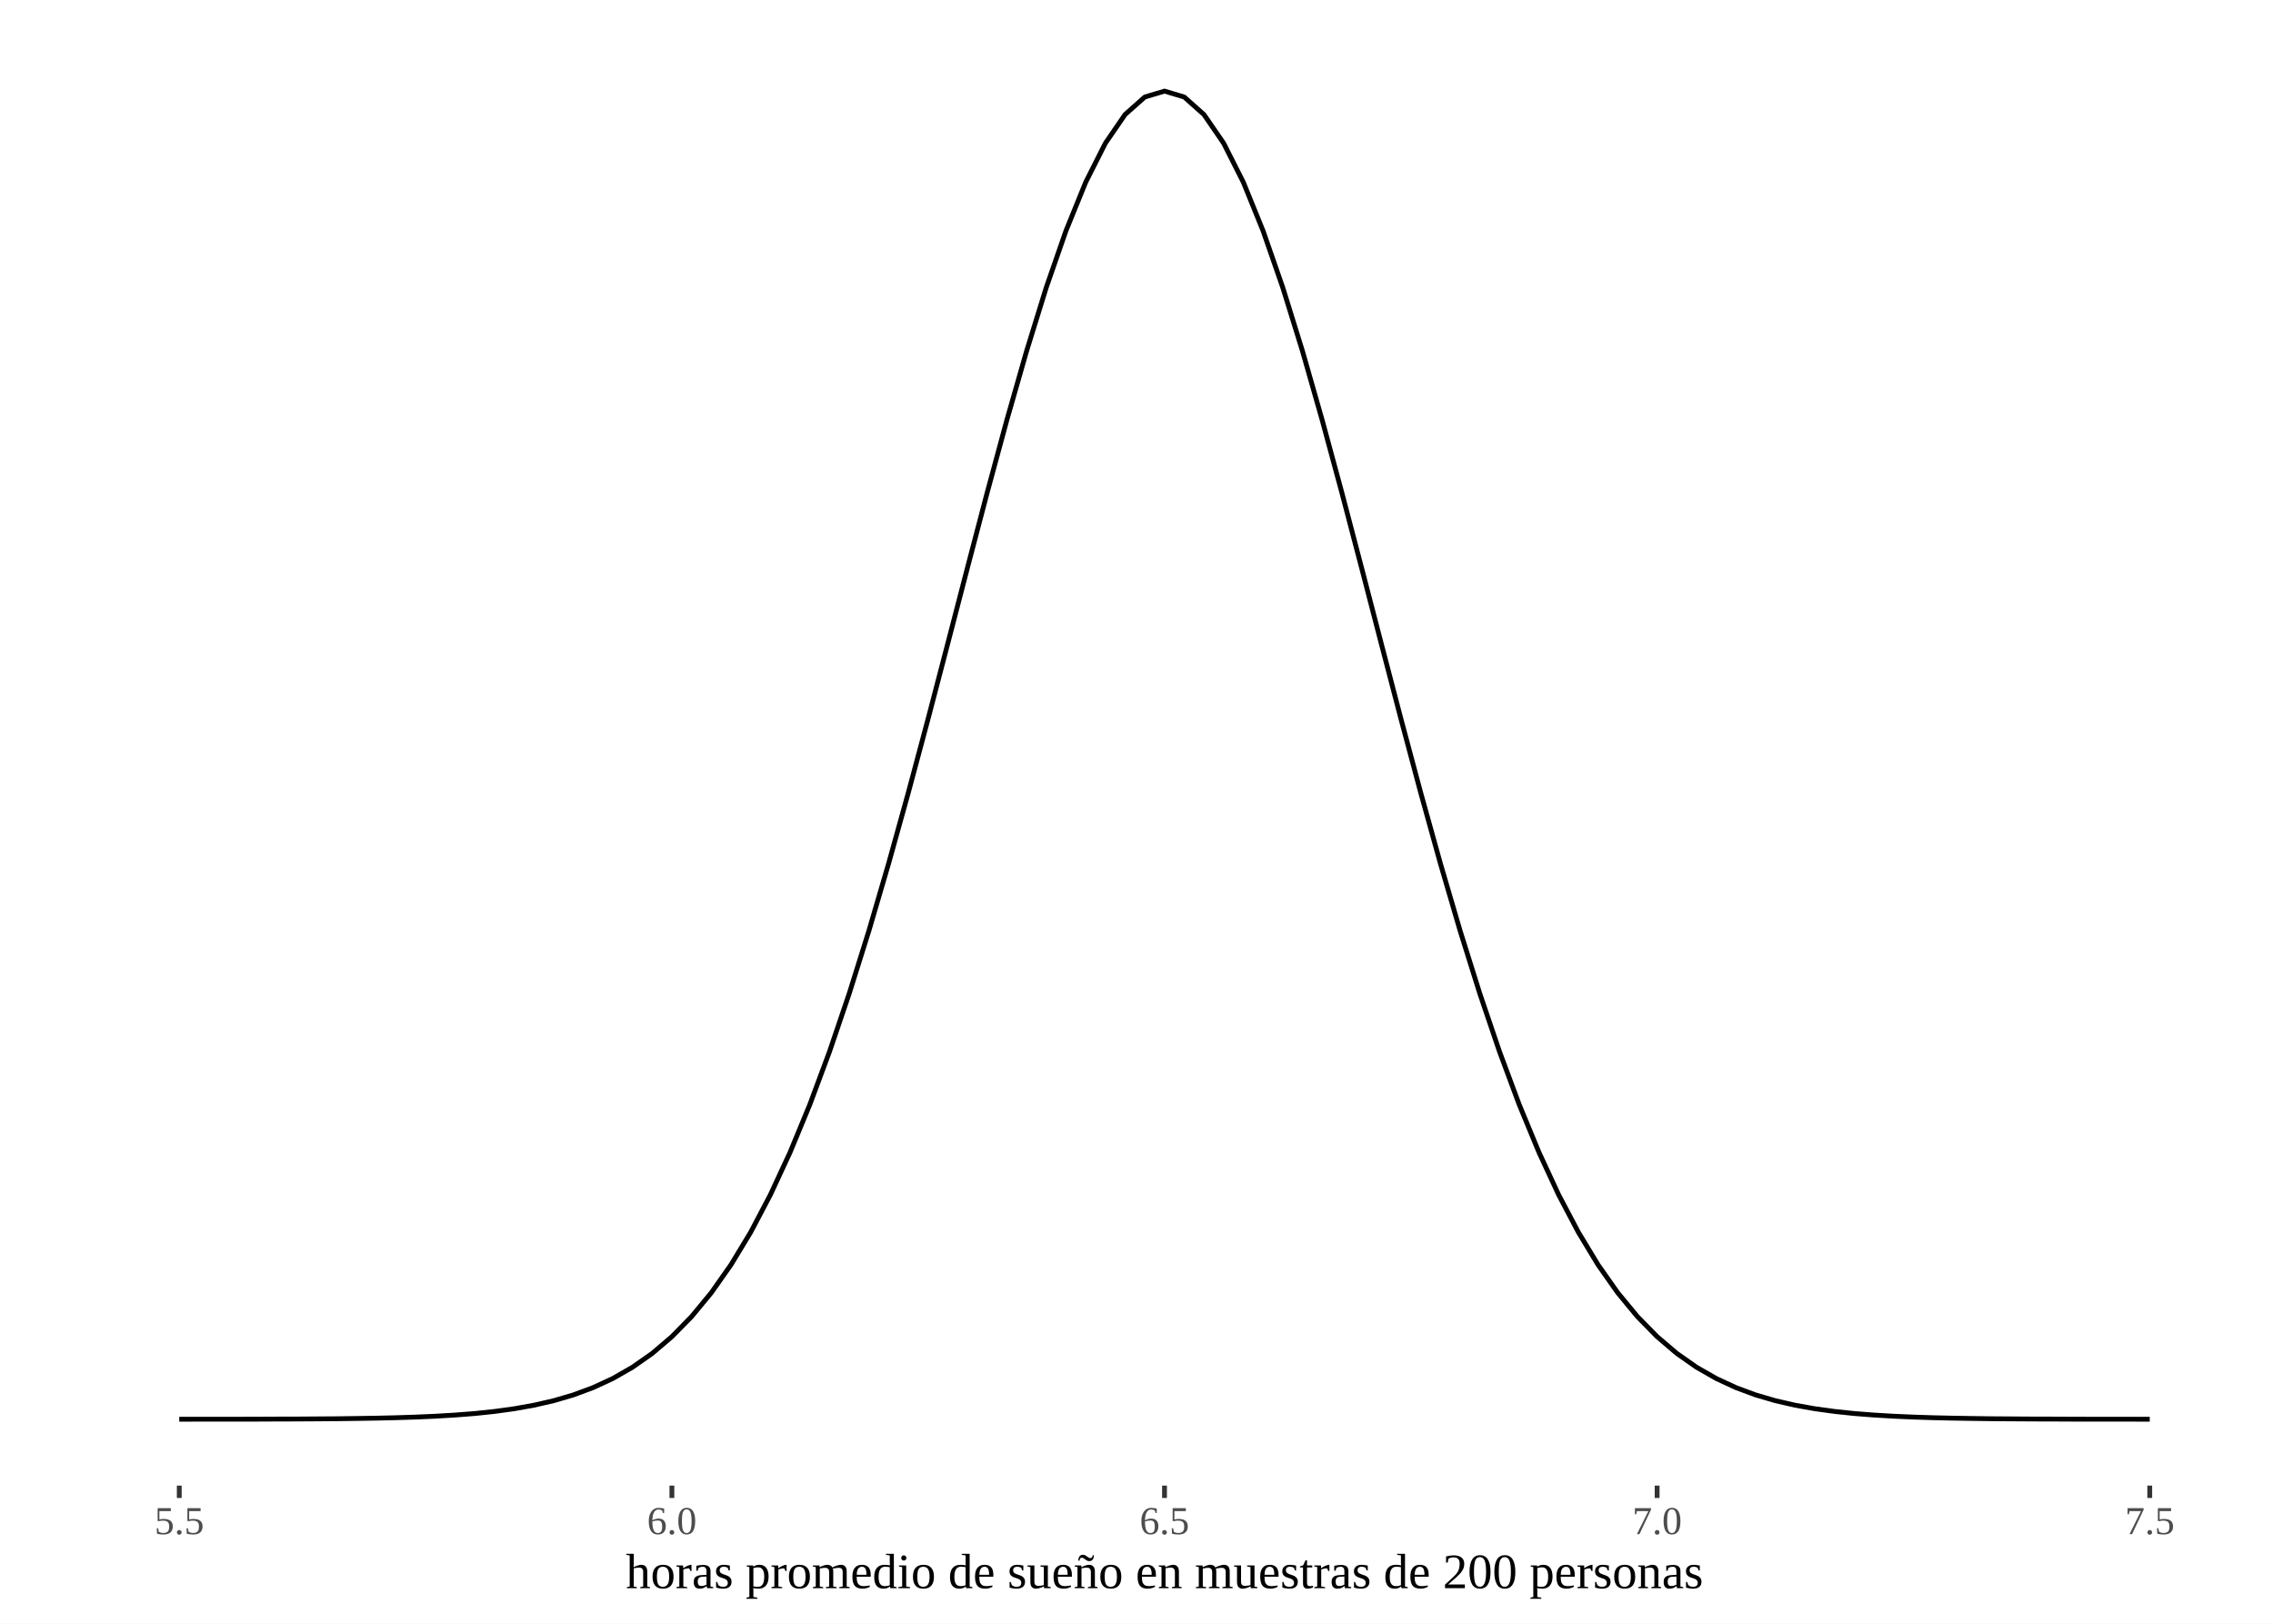
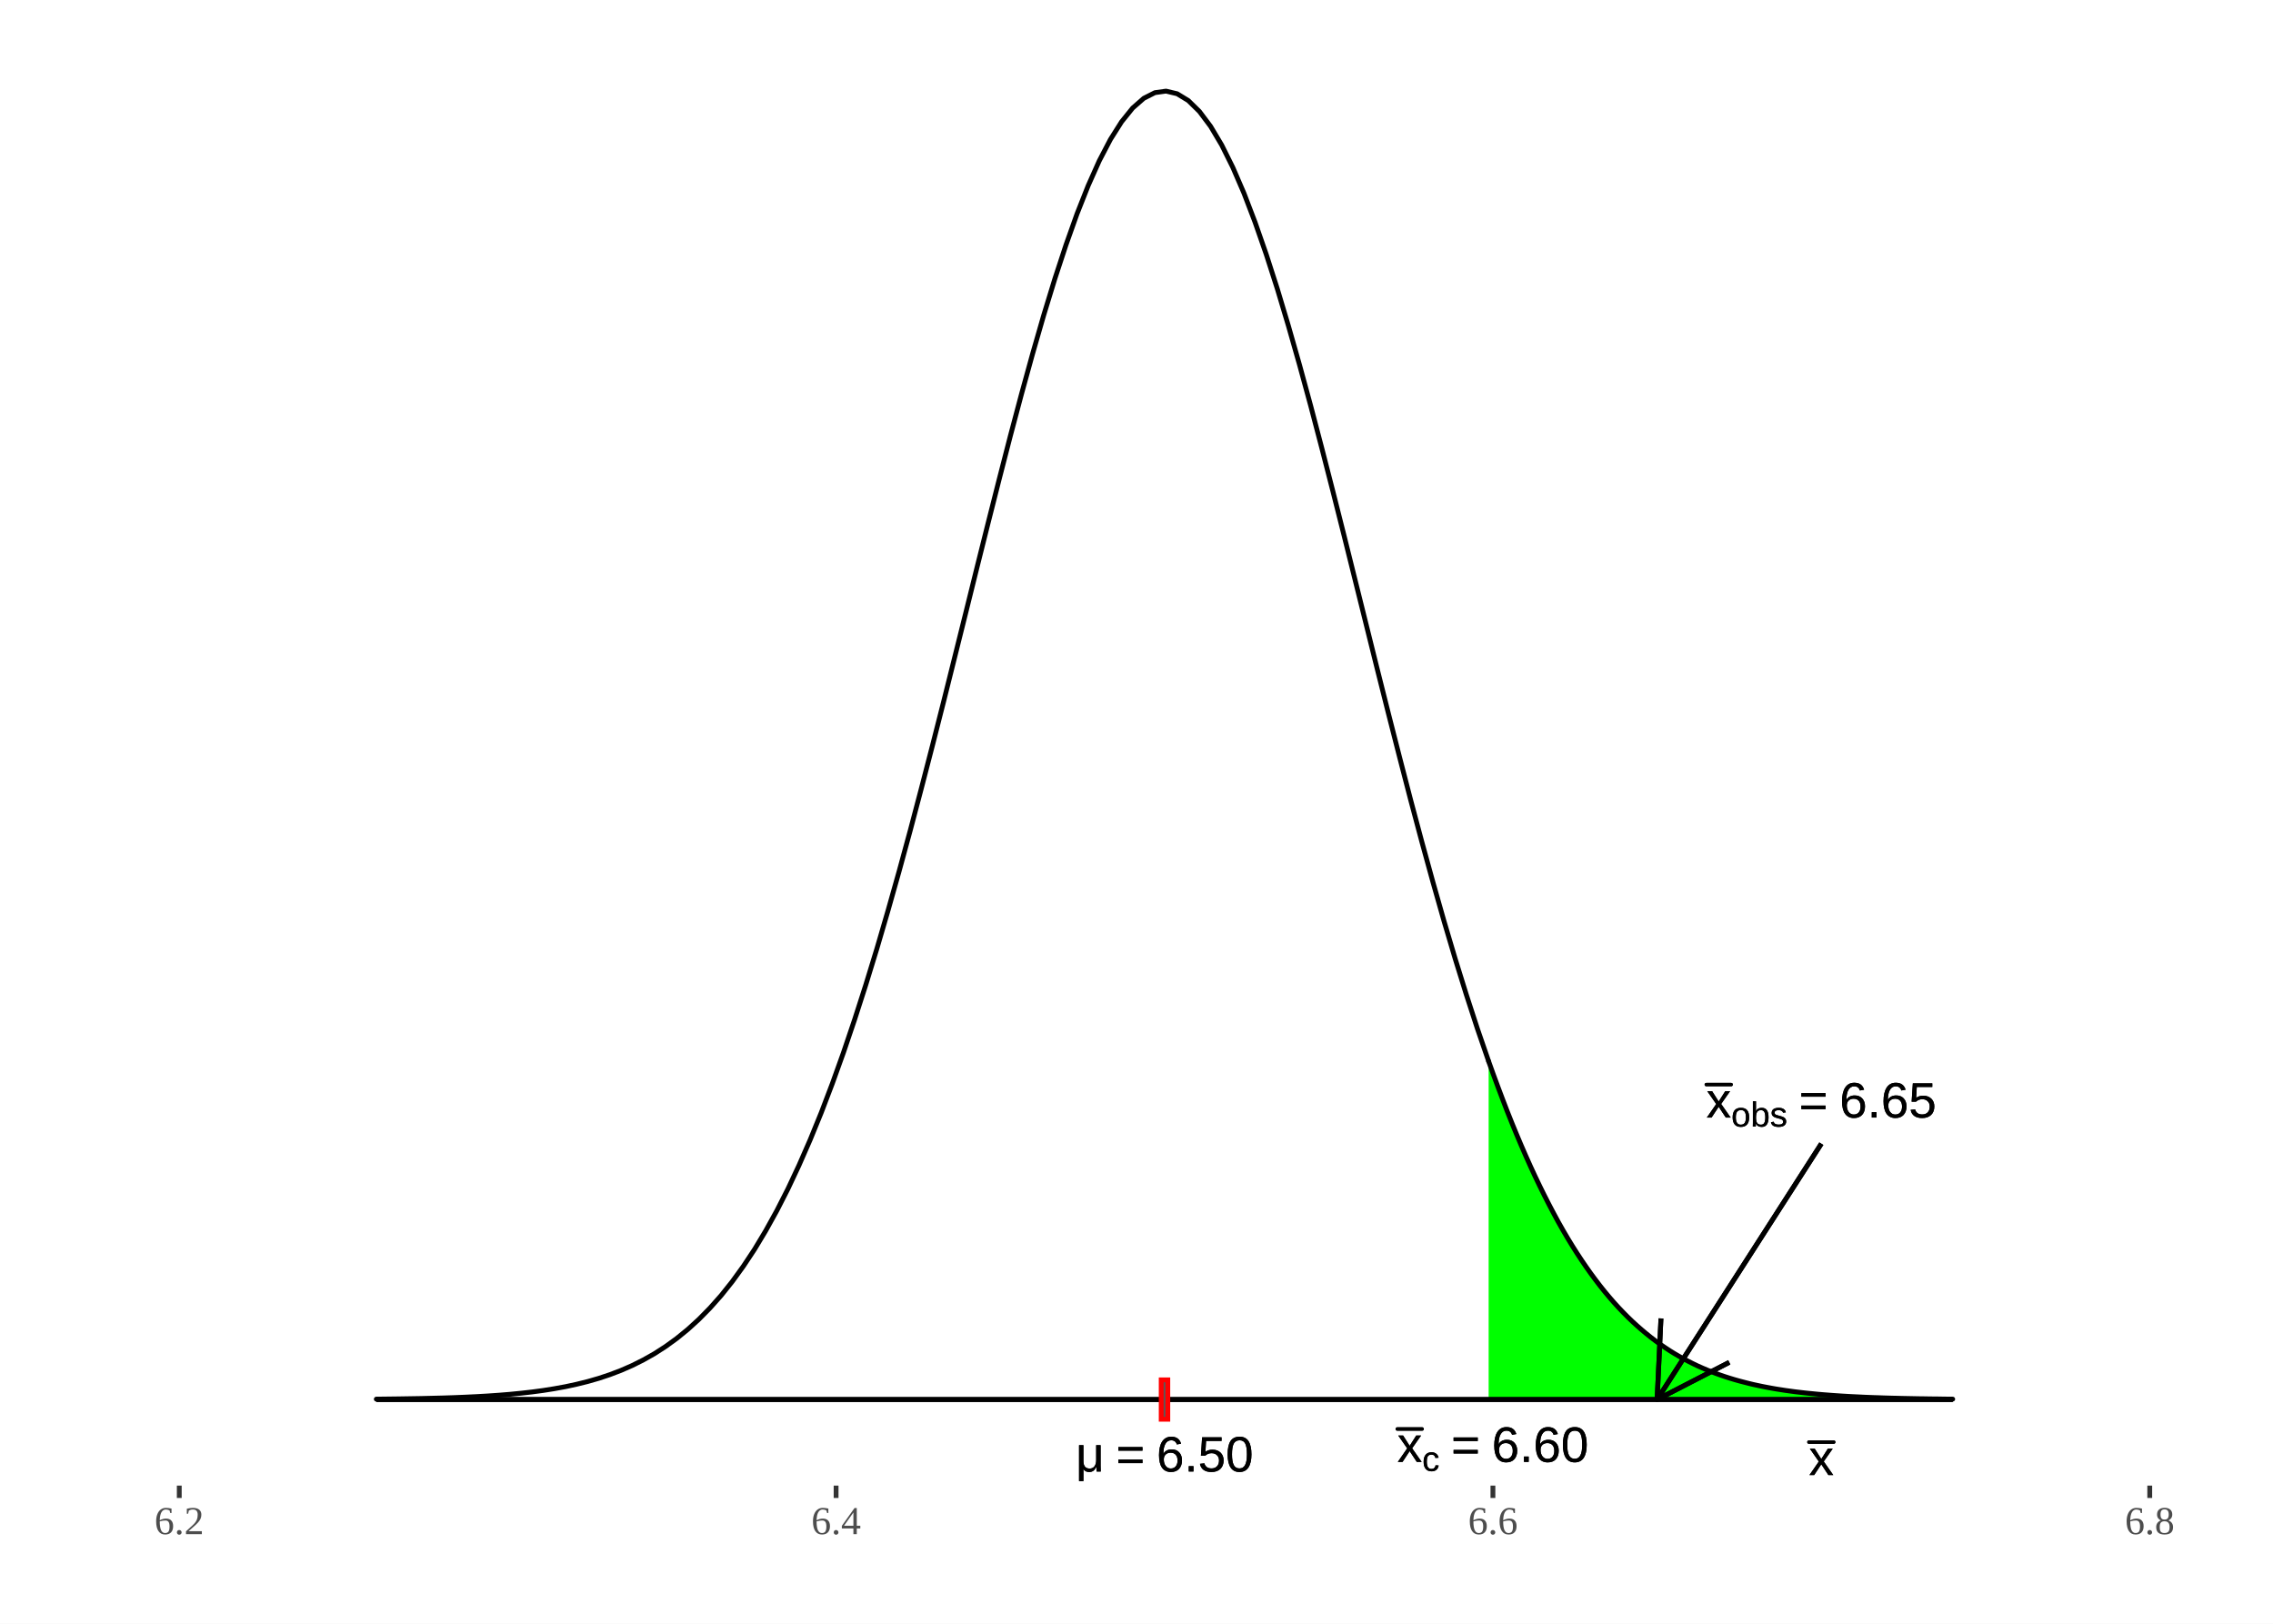
<svg xmlns="http://www.w3.org/2000/svg" viewBox="0 0 504.00 360.00">
  <defs>
    <style type="text/css">
    line, polyline, polygon, path, rect, circle {
      fill: none;
      stroke: #000000;
      stroke-linecap: round;
      stroke-linejoin: round;
      stroke-miterlimit: 10.00;
    }
  </style>
  </defs>
  <rect width="100%" height="100%" style="stroke: none; fill: #FFFFFF;" />
  <defs>
    <clipPath id="cpMTcuOTB8NDk4LjUyfDMyOS4zOHw1LjQ4">
      <rect x="17.90" y="5.48" width="480.62" height="323.90" />
    </clipPath>
  </defs>
-   <polyline points="39.75,314.66 44.12,314.65 48.49,314.65 52.85,314.65 57.22,314.64 61.59,314.62 65.96,314.61 70.33,314.58 74.70,314.55 79.07,314.49 83.44,314.42 87.81,314.32 92.18,314.18 96.55,313.99 100.92,313.73 105.29,313.39 109.66,312.93 114.02,312.33 118.39,311.55 122.76,310.55 127.13,309.27 131.50,307.65 135.87,305.63 140.24,303.13 144.61,300.07 148.98,296.35 153.35,291.90 157.72,286.61 162.09,280.40 166.46,273.18 170.82,264.89 175.19,255.47 179.56,244.90 183.93,233.15 188.30,220.28 192.67,206.34 197.04,191.43 201.41,175.72 205.78,159.40 210.15,142.68 214.52,125.86 218.89,109.22 223.26,93.10 227.63,77.83 231.99,63.74 236.36,51.17 240.73,40.41 245.10,31.75 249.47,25.39 253.84,21.51 258.21,20.20 262.58,21.51 266.95,25.39 271.32,31.75 275.69,40.41 280.06,51.17 284.43,63.74 288.80,77.83 293.16,93.10 297.53,109.22 301.90,125.86 306.27,142.68 310.64,159.40 315.01,175.72 319.38,191.43 323.75,206.34 328.12,220.28 332.49,233.15 336.86,244.90 341.23,255.47 345.60,264.89 349.97,273.18 354.33,280.40 358.70,286.61 363.07,291.90 367.44,296.35 371.81,300.07 376.18,303.13 380.55,305.63 384.92,307.65 389.29,309.27 393.66,310.55 398.03,311.55 402.40,312.33 406.77,312.93 411.14,313.39 415.50,313.73 419.87,313.99 424.24,314.18 428.61,314.32 432.98,314.42 437.35,314.49 441.72,314.55 446.09,314.58 450.46,314.61 454.83,314.62 459.20,314.64 463.57,314.65 467.94,314.65 472.30,314.65 476.67,314.66 " style="stroke-width: 1.07; stroke-linecap: butt;" clip-path="url(#cpMTcuOTB8NDk4LjUyfDMyOS4zOHw1LjQ4)" />
+   <polygon points="83.44,310.20 85.91,310.17 88.37,310.14 90.84,310.10 93.31,310.06 95.77,310.00 98.24,309.94 100.70,309.86 103.17,309.76 105.64,309.64 108.10,309.50 110.57,309.33 113.04,309.13 115.50,308.89 117.97,308.61 120.44,308.28 122.90,307.89 125.37,307.44 127.83,306.91 130.30,306.30 132.77,305.59 135.23,304.77 137.70,303.83 140.17,302.75 142.63,301.52 145.10,300.13 147.57,298.54 150.03,296.76 152.50,294.75 154.96,292.51 157.43,290.00 159.90,287.22 162.36,284.14 164.83,280.73 167.30,277.00 169.76,272.91 172.23,268.45 174.70,263.61 177.16,258.37 179.63,252.73 182.10,246.68 184.56,240.22 187.03,233.34 189.49,226.07 191.96,218.39 194.43,210.34 196.89,201.93 199.36,193.18 201.83,184.13 204.29,174.81 206.76,165.27 209.23,155.55 211.69,145.70 214.16,135.79 216.62,125.86 219.09,115.99 221.56,106.24 224.02,96.69 226.49,87.40 228.96,78.44 231.42,69.90 233.89,61.83 236.36,54.31 238.82,47.39 241.29,41.15 243.75,35.64 246.22,30.91 248.69,27.00 251.15,23.95 253.62,21.79 256.09,20.54 258.55,20.20 261.02,20.79 263.49,22.30 265.95,24.71 268.42,28.00 270.89,32.15 273.35,37.10 275.82,42.82 278.28,49.25 280.75,56.34 283.22,64.02 285.68,72.23 288.15,80.90 290.62,89.95 293.08,99.32 295.55,108.94 298.02,118.73 300.48,128.62 302.95,138.55 305.41,148.45 307.88,158.27 310.35,167.94 312.81,177.43 315.28,186.68 317.75,195.65 320.21,204.30 322.68,212.62 325.15,220.57 327.61,228.13 330.08,235.30 330.08,310.29 327.61,310.29 325.15,310.29 322.68,310.29 320.21,310.29 317.75,310.29 315.28,310.29 312.81,310.29 310.35,310.29 307.88,310.29 305.41,310.29 302.95,310.29 300.48,310.29 298.02,310.29 295.55,310.29 293.08,310.29 290.62,310.29 288.15,310.29 285.68,310.29 283.22,310.29 280.75,310.29 278.28,310.29 275.82,310.29 273.35,310.29 270.89,310.29 268.42,310.29 265.95,310.29 263.49,310.29 261.02,310.29 258.55,310.29 256.09,310.29 253.62,310.29 251.15,310.29 248.69,310.29 246.22,310.29 243.75,310.29 241.29,310.29 238.82,310.29 236.36,310.29 233.89,310.29 231.42,310.29 228.96,310.29 226.49,310.29 224.02,310.29 221.56,310.29 219.09,310.29 216.62,310.29 214.16,310.29 211.69,310.29 209.23,310.29 206.76,310.29 204.29,310.29 201.83,310.29 199.36,310.29 196.89,310.29 194.43,310.29 191.96,310.29 189.49,310.29 187.03,310.29 184.56,310.29 182.10,310.29 179.63,310.29 177.16,310.29 174.70,310.29 172.23,310.29 169.76,310.29 167.30,310.29 164.83,310.29 162.36,310.29 159.90,310.29 157.43,310.29 154.96,310.29 152.50,310.29 150.03,310.29 147.57,310.29 145.10,310.29 142.63,310.29 140.17,310.29 137.70,310.29 135.23,310.29 132.77,310.29 130.30,310.29 127.83,310.29 125.37,310.29 122.90,310.29 120.44,310.29 117.97,310.29 115.50,310.29 113.04,310.29 110.57,310.29 108.10,310.29 105.64,310.29 103.17,310.29 100.70,310.29 98.24,310.29 95.77,310.29 93.31,310.29 90.84,310.29 88.37,310.29 85.91,310.29 83.44,310.29 " style="stroke-width: 0.00; stroke: none; fill: #FFFFFF;" clip-path="url(#cpMTcuOTB8NDk4LjUyfDMyOS4zOHw1LjQ4)" />
+   <polyline points="83.44,310.20 85.91,310.17 88.37,310.14 90.84,310.10 93.31,310.06 95.77,310.00 98.24,309.94 100.70,309.86 103.17,309.76 105.64,309.64 108.10,309.50 110.57,309.33 113.04,309.13 115.50,308.89 117.97,308.61 120.44,308.28 122.90,307.89 125.37,307.44 127.83,306.91 130.30,306.30 132.77,305.59 135.23,304.77 137.70,303.83 140.17,302.75 142.63,301.52 145.10,300.13 147.57,298.54 150.03,296.76 152.50,294.75 154.96,292.51 157.43,290.00 159.90,287.22 162.36,284.14 164.83,280.73 167.30,277.00 169.76,272.91 172.23,268.45 174.70,263.61 177.16,258.37 179.63,252.73 182.10,246.68 184.56,240.22 187.03,233.34 189.49,226.07 191.96,218.39 194.43,210.34 196.89,201.93 199.36,193.18 201.83,184.13 204.29,174.81 206.76,165.27 209.23,155.55 211.69,145.70 214.16,135.79 216.62,125.86 219.09,115.99 221.56,106.24 224.02,96.69 226.49,87.40 228.96,78.44 231.42,69.90 233.89,61.83 236.36,54.31 238.82,47.39 241.29,41.15 243.75,35.64 246.22,30.91 248.69,27.00 251.15,23.95 253.62,21.79 256.09,20.54 258.55,20.20 261.02,20.79 263.49,22.30 265.95,24.71 268.42,28.00 270.89,32.15 273.35,37.10 275.82,42.82 278.28,49.25 280.75,56.34 283.22,64.02 285.68,72.23 288.15,80.90 290.62,89.95 293.08,99.32 295.55,108.94 298.02,118.73 300.48,128.62 302.95,138.55 305.41,148.45 307.88,158.27 310.35,167.94 312.81,177.43 315.28,186.68 317.75,195.65 320.21,204.30 322.68,212.62 325.15,220.57 327.61,228.13 330.08,235.30 " style="stroke-width: 1.07;" clip-path="url(#cpMTcuOTB8NDk4LjUyfDMyOS4zOHw1LjQ4)" />
+   <polygon points="330.08,235.30 331.11,238.17 332.14,240.96 333.17,243.69 334.19,246.35 335.22,248.93 336.25,251.44 337.28,253.88 338.31,256.25 339.34,258.55 340.37,260.78 341.40,262.93 342.43,265.02 343.46,267.04 344.49,269.00 345.51,270.89 346.54,272.71 347.57,274.47 348.60,276.16 349.63,277.79 350.66,279.36 351.69,280.87 352.72,282.33 353.75,283.72 354.78,285.07 355.80,286.35 356.83,287.58 357.86,288.77 358.89,289.90 359.92,290.98 360.95,292.02 361.98,293.01 363.01,293.95 364.04,294.85 365.07,295.71 366.09,296.53 367.12,297.31 368.15,298.06 369.18,298.76 370.21,299.44 371.24,300.08 372.27,300.68 373.30,301.26 374.33,301.80 375.36,302.32 376.38,302.81 377.41,303.27 378.44,303.71 379.47,304.13 380.50,304.52 381.53,304.89 382.56,305.24 383.59,305.57 384.62,305.88 385.65,306.17 386.68,306.44 387.70,306.70 388.73,306.95 389.76,307.17 390.79,307.39 391.82,307.59 392.85,307.78 393.88,307.96 394.91,308.12 395.94,308.28 396.97,308.42 397.99,308.56 399.02,308.68 400.05,308.80 401.08,308.91 402.11,309.01 403.14,309.11 404.17,309.20 405.20,309.28 406.23,309.36 407.26,309.43 408.28,309.50 409.31,309.56 410.34,309.62 411.37,309.67 412.40,309.72 413.43,309.77 414.46,309.81 415.49,309.85 416.52,309.88 417.55,309.92 418.58,309.95 419.60,309.98 420.63,310.00 421.66,310.03 422.69,310.05 423.72,310.07 424.75,310.09 425.78,310.11 426.81,310.12 427.84,310.14 428.87,310.15 429.89,310.16 430.92,310.18 431.95,310.19 432.98,310.20 432.98,310.29 431.95,310.29 430.92,310.29 429.89,310.29 428.87,310.29 427.84,310.29 426.81,310.29 425.78,310.29 424.75,310.29 423.72,310.29 422.69,310.29 421.66,310.29 420.63,310.29 419.60,310.29 418.58,310.29 417.55,310.29 416.52,310.29 415.49,310.29 414.46,310.29 413.43,310.29 412.40,310.29 411.37,310.29 410.34,310.29 409.31,310.29 408.28,310.29 407.26,310.29 406.23,310.29 405.20,310.29 404.17,310.29 403.14,310.29 402.11,310.29 401.08,310.29 400.05,310.29 399.02,310.29 397.99,310.29 396.97,310.29 395.94,310.29 394.91,310.29 393.88,310.29 392.85,310.29 391.82,310.29 390.79,310.29 389.76,310.29 388.73,310.29 387.70,310.29 386.68,310.29 385.65,310.29 384.62,310.29 383.59,310.29 382.56,310.29 381.53,310.29 380.50,310.29 379.47,310.29 378.44,310.29 377.41,310.29 376.38,310.29 375.36,310.29 374.33,310.29 373.30,310.29 372.27,310.29 371.24,310.29 370.21,310.29 369.18,310.29 368.15,310.29 367.12,310.29 366.09,310.29 365.07,310.29 364.04,310.29 363.01,310.29 361.98,310.29 360.95,310.29 359.92,310.29 358.89,310.29 357.86,310.29 356.83,310.29 355.80,310.29 354.78,310.29 353.75,310.29 352.72,310.29 351.69,310.29 350.66,310.29 349.63,310.29 348.60,310.29 347.57,310.29 346.54,310.29 345.51,310.29 344.49,310.29 343.46,310.29 342.43,310.29 341.40,310.29 340.37,310.29 339.34,310.29 338.31,310.29 337.28,310.29 336.25,310.29 335.22,310.29 334.19,310.29 333.17,310.29 332.14,310.29 331.11,310.29 330.08,310.29 " style="stroke-width: 0.00; stroke: none; fill: #00FF00;" clip-path="url(#cpMTcuOTB8NDk4LjUyfDMyOS4zOHw1LjQ4)" />
+   <polyline points="330.08,235.30 331.11,238.17 332.14,240.96 333.17,243.69 334.19,246.35 335.22,248.93 336.25,251.44 337.28,253.88 338.31,256.25 339.34,258.55 340.37,260.78 341.40,262.93 342.43,265.02 343.46,267.04 344.49,269.00 345.51,270.89 346.54,272.71 347.57,274.47 348.60,276.16 349.63,277.79 350.66,279.36 351.69,280.87 352.72,282.33 353.75,283.72 354.78,285.07 355.80,286.35 356.83,287.58 357.86,288.77 358.89,289.90 359.92,290.98 360.95,292.02 361.98,293.01 363.01,293.95 364.04,294.85 365.07,295.71 366.09,296.53 367.12,297.31 368.15,298.06 369.18,298.76 370.21,299.44 371.24,300.08 372.27,300.68 373.30,301.26 374.33,301.80 375.36,302.32 376.38,302.81 377.41,303.27 378.44,303.71 379.47,304.13 380.50,304.52 381.53,304.89 382.56,305.24 383.59,305.57 384.62,305.88 385.65,306.17 386.68,306.44 387.70,306.70 388.73,306.95 389.76,307.17 390.79,307.39 391.82,307.59 392.85,307.78 393.88,307.96 394.91,308.12 395.94,308.28 396.97,308.42 397.99,308.56 399.02,308.68 400.05,308.80 401.08,308.91 402.11,309.01 403.14,309.11 404.17,309.20 405.20,309.28 406.23,309.36 407.26,309.43 408.28,309.50 409.31,309.56 410.34,309.62 411.37,309.67 412.40,309.72 413.43,309.77 414.46,309.81 415.49,309.85 416.52,309.88 417.55,309.92 418.58,309.95 419.60,309.98 420.63,310.00 421.66,310.03 422.69,310.05 423.72,310.07 424.75,310.09 425.78,310.11 426.81,310.12 427.84,310.14 428.87,310.15 429.89,310.16 430.92,310.18 431.95,310.19 432.98,310.20 " style="stroke-width: 1.07;" clip-path="url(#cpMTcuOTB8NDk4LjUyfDMyOS4zOHw1LjQ4)" />
+   <line x1="83.44" y1="310.29" x2="432.98" y2="310.29" style="stroke-width: 1.07; stroke-linecap: butt;" clip-path="url(#cpMTcuOTB8NDk4LjUyfDMyOS4zOHw1LjQ4)" />
+   <line x1="83.44" y1="310.29" x2="432.98" y2="310.29" style="stroke-width: 1.07; stroke-linecap: butt;" clip-path="url(#cpMTcuOTB8NDk4LjUyfDMyOS4zOHw1LjQ4)" />
+   <g clip-path="url(#cpMTcuOTB8NDk4LjUyfDMyOS4zOHw1LjQ4)">
+     <text x="238.51" y="326.25" style="font-size: 11.04px; font-family: Arial;" textLength="6.36px" lengthAdjust="spacingAndGlyphs">μ</text>
+   </g>
+   <g clip-path="url(#cpMTcuOTB8NDk4LjUyfDMyOS4zOHw1LjQ4)">
+     <text x="247.42" y="326.25" style="font-size: 11.04px; font-family: Arial;" textLength="6.45px" lengthAdjust="spacingAndGlyphs">=</text>
+   </g>
+   <g clip-path="url(#cpMTcuOTB8NDk4LjUyfDMyOS4zOHw1LjQ4)">
+     <text x="256.43" y="326.25" style="font-size: 11.04px; font-family: Arial;" textLength="6.14px" lengthAdjust="spacingAndGlyphs">6</text>
+   </g>
+   <g clip-path="url(#cpMTcuOTB8NDk4LjUyfDMyOS4zOHw1LjQ4)">
+     <text x="262.57" y="326.25" style="font-size: 11.04px; font-family: Arial;" textLength="3.07px" lengthAdjust="spacingAndGlyphs">.</text>
+   </g>
+   <g clip-path="url(#cpMTcuOTB8NDk4LjUyfDMyOS4zOHw1LjQ4)">
+     <text x="265.63" y="326.25" style="font-size: 11.04px; font-family: Arial;" textLength="12.28px" lengthAdjust="spacingAndGlyphs">50</text>
+   </g>
+   <g clip-path="url(#cpMTcuOTB8NDk4LjUyfDMyOS4zOHw1LjQ4)">
+     <text x="238.51" y="326.25" style="font-size: 11.04px; font-family: Arial;" textLength="6.36px" lengthAdjust="spacingAndGlyphs">μ</text>
+   </g>
+   <g clip-path="url(#cpMTcuOTB8NDk4LjUyfDMyOS4zOHw1LjQ4)">
+     <text x="247.42" y="326.25" style="font-size: 11.04px; font-family: Arial;" textLength="6.45px" lengthAdjust="spacingAndGlyphs">=</text>
+   </g>
+   <g clip-path="url(#cpMTcuOTB8NDk4LjUyfDMyOS4zOHw1LjQ4)">
+     <text x="256.43" y="326.25" style="font-size: 11.04px; font-family: Arial;" textLength="6.14px" lengthAdjust="spacingAndGlyphs">6</text>
+   </g>
+   <g clip-path="url(#cpMTcuOTB8NDk4LjUyfDMyOS4zOHw1LjQ4)">
+     <text x="262.57" y="326.25" style="font-size: 11.04px; font-family: Arial;" textLength="3.07px" lengthAdjust="spacingAndGlyphs">.</text>
+   </g>
+   <g clip-path="url(#cpMTcuOTB8NDk4LjUyfDMyOS4zOHw1LjQ4)">
+     <text x="265.63" y="326.25" style="font-size: 11.04px; font-family: Arial;" textLength="12.28px" lengthAdjust="spacingAndGlyphs">50</text>
+   </g>
+   <g clip-path="url(#cpMTcuOTB8NDk4LjUyfDMyOS4zOHw1LjQ4)">
+     <text x="309.82" y="324.12" style="font-size: 11.04px; font-family: Arial;" textLength="5.52px" lengthAdjust="spacingAndGlyphs">x</text>
+   </g>
+   <polyline points="309.82,316.82 315.34,316.82 " style="stroke-width: 0.75;" clip-path="url(#cpMTcuOTB8NDk4LjUyfDMyOS4zOHw1LjQ4)" />
+   <g clip-path="url(#cpMTcuOTB8NDk4LjUyfDMyOS4zOHw1LjQ4)">
+     <text x="315.34" y="326.13" style="font-size: 7.73px; font-family: Arial;" textLength="3.86px" lengthAdjust="spacingAndGlyphs">c</text>
+   </g>
+   <g clip-path="url(#cpMTcuOTB8NDk4LjUyfDMyOS4zOHw1LjQ4)">
+     <text x="321.76" y="324.12" style="font-size: 11.04px; font-family: Arial;" textLength="6.45px" lengthAdjust="spacingAndGlyphs">=</text>
+   </g>
+   <g clip-path="url(#cpMTcuOTB8NDk4LjUyfDMyOS4zOHw1LjQ4)">
+     <text x="330.76" y="324.12" style="font-size: 11.04px; font-family: Arial;" textLength="6.14px" lengthAdjust="spacingAndGlyphs">6</text>
+   </g>
+   <g clip-path="url(#cpMTcuOTB8NDk4LjUyfDMyOS4zOHw1LjQ4)">
+     <text x="336.90" y="324.12" style="font-size: 11.04px; font-family: Arial;" textLength="3.07px" lengthAdjust="spacingAndGlyphs">.</text>
+   </g>
+   <g clip-path="url(#cpMTcuOTB8NDk4LjUyfDMyOS4zOHw1LjQ4)">
+     <text x="339.97" y="324.12" style="font-size: 11.04px; font-family: Arial;" textLength="12.28px" lengthAdjust="spacingAndGlyphs">60</text>
+   </g>
+   <g clip-path="url(#cpMTcuOTB8NDk4LjUyfDMyOS4zOHw1LjQ4)">
+     <text x="309.82" y="324.12" style="font-size: 11.04px; font-family: Arial;" textLength="5.52px" lengthAdjust="spacingAndGlyphs">x</text>
+   </g>
+   <polyline points="309.82,316.82 315.34,316.82 " style="stroke-width: 0.75;" clip-path="url(#cpMTcuOTB8NDk4LjUyfDMyOS4zOHw1LjQ4)" />
+   <g clip-path="url(#cpMTcuOTB8NDk4LjUyfDMyOS4zOHw1LjQ4)">
+     <text x="315.34" y="326.13" style="font-size: 7.73px; font-family: Arial;" textLength="3.86px" lengthAdjust="spacingAndGlyphs">c</text>
+   </g>
+   <g clip-path="url(#cpMTcuOTB8NDk4LjUyfDMyOS4zOHw1LjQ4)">
+     <text x="321.76" y="324.12" style="font-size: 11.04px; font-family: Arial;" textLength="6.45px" lengthAdjust="spacingAndGlyphs">=</text>
+   </g>
+   <g clip-path="url(#cpMTcuOTB8NDk4LjUyfDMyOS4zOHw1LjQ4)">
+     <text x="330.76" y="324.12" style="font-size: 11.04px; font-family: Arial;" textLength="6.14px" lengthAdjust="spacingAndGlyphs">6</text>
+   </g>
+   <g clip-path="url(#cpMTcuOTB8NDk4LjUyfDMyOS4zOHw1LjQ4)">
+     <text x="336.90" y="324.12" style="font-size: 11.04px; font-family: Arial;" textLength="3.07px" lengthAdjust="spacingAndGlyphs">.</text>
+   </g>
+   <g clip-path="url(#cpMTcuOTB8NDk4LjUyfDMyOS4zOHw1LjQ4)">
+     <text x="339.97" y="324.12" style="font-size: 11.04px; font-family: Arial;" textLength="12.28px" lengthAdjust="spacingAndGlyphs">60</text>
+   </g>
+   <g clip-path="url(#cpMTcuOTB8NDk4LjUyfDMyOS4zOHw1LjQ4)">
+     <text x="401.09" y="327.04" style="font-size: 11.04px; font-family: Arial;" textLength="5.52px" lengthAdjust="spacingAndGlyphs">x</text>
+   </g>
+   <polyline points="401.09,319.73 406.61,319.73 " style="stroke-width: 0.75;" clip-path="url(#cpMTcuOTB8NDk4LjUyfDMyOS4zOHw1LjQ4)" />
+   <g clip-path="url(#cpMTcuOTB8NDk4LjUyfDMyOS4zOHw1LjQ4)">
+     <text x="401.09" y="327.04" style="font-size: 11.04px; font-family: Arial;" textLength="5.52px" lengthAdjust="spacingAndGlyphs">x</text>
+   </g>
+   <polyline points="401.09,319.73 406.61,319.73 " style="stroke-width: 0.75;" clip-path="url(#cpMTcuOTB8NDk4LjUyfDMyOS4zOHw1LjQ4)" />
+   <rect x="257.48" y="305.93" width="1.46" height="8.73" style="stroke-width: 1.07; stroke: #FF0000; stroke-linecap: square; stroke-linejoin: miter; fill: #595959;" clip-path="url(#cpMTcuOTB8NDk4LjUyfDMyOS4zOHw1LjQ4)" />
+   <g clip-path="url(#cpMTcuOTB8NDk4LjUyfDMyOS4zOHw1LjQ4)">
+     <text x="378.34" y="247.77" style="font-size: 11.04px; font-family: Arial;" textLength="5.52px" lengthAdjust="spacingAndGlyphs">x</text>
+   </g>
+   <polyline points="378.34,240.46 383.86,240.46 " style="stroke-width: 0.75;" clip-path="url(#cpMTcuOTB8NDk4LjUyfDMyOS4zOHw1LjQ4)" />
+   <g clip-path="url(#cpMTcuOTB8NDk4LjUyfDMyOS4zOHw1LjQ4)">
+     <text x="383.86" y="249.77" style="font-size: 7.73px; font-family: Arial;" textLength="12.46px" lengthAdjust="spacingAndGlyphs">obs</text>
+   </g>
+   <g clip-path="url(#cpMTcuOTB8NDk4LjUyfDMyOS4zOHw1LjQ4)">
+     <text x="398.88" y="247.77" style="font-size: 11.04px; font-family: Arial;" textLength="6.45px" lengthAdjust="spacingAndGlyphs">=</text>
+   </g>
+   <g clip-path="url(#cpMTcuOTB8NDk4LjUyfDMyOS4zOHw1LjQ4)">
+     <text x="407.88" y="247.77" style="font-size: 11.04px; font-family: Arial;" textLength="6.14px" lengthAdjust="spacingAndGlyphs">6</text>
+   </g>
+   <g clip-path="url(#cpMTcuOTB8NDk4LjUyfDMyOS4zOHw1LjQ4)">
+     <text x="414.02" y="247.77" style="font-size: 11.04px; font-family: Arial;" textLength="3.07px" lengthAdjust="spacingAndGlyphs">.</text>
+   </g>
+   <g clip-path="url(#cpMTcuOTB8NDk4LjUyfDMyOS4zOHw1LjQ4)">
+     <text x="417.08" y="247.77" style="font-size: 11.04px; font-family: Arial;" textLength="12.28px" lengthAdjust="spacingAndGlyphs">65</text>
+   </g>
+   <g clip-path="url(#cpMTcuOTB8NDk4LjUyfDMyOS4zOHw1LjQ4)">
+     <text x="378.34" y="247.77" style="font-size: 11.04px; font-family: Arial;" textLength="5.52px" lengthAdjust="spacingAndGlyphs">x</text>
+   </g>
+   <polyline points="378.34,240.46 383.86,240.46 " style="stroke-width: 0.75;" clip-path="url(#cpMTcuOTB8NDk4LjUyfDMyOS4zOHw1LjQ4)" />
+   <g clip-path="url(#cpMTcuOTB8NDk4LjUyfDMyOS4zOHw1LjQ4)">
+     <text x="383.86" y="249.77" style="font-size: 7.73px; font-family: Arial;" textLength="12.46px" lengthAdjust="spacingAndGlyphs">obs</text>
+   </g>
+   <g clip-path="url(#cpMTcuOTB8NDk4LjUyfDMyOS4zOHw1LjQ4)">
+     <text x="398.88" y="247.77" style="font-size: 11.04px; font-family: Arial;" textLength="6.45px" lengthAdjust="spacingAndGlyphs">=</text>
+   </g>
+   <g clip-path="url(#cpMTcuOTB8NDk4LjUyfDMyOS4zOHw1LjQ4)">
+     <text x="407.88" y="247.77" style="font-size: 11.04px; font-family: Arial;" textLength="6.14px" lengthAdjust="spacingAndGlyphs">6</text>
+   </g>
+   <g clip-path="url(#cpMTcuOTB8NDk4LjUyfDMyOS4zOHw1LjQ4)">
+     <text x="414.02" y="247.77" style="font-size: 11.04px; font-family: Arial;" textLength="3.07px" lengthAdjust="spacingAndGlyphs">.</text>
+   </g>
+   <g clip-path="url(#cpMTcuOTB8NDk4LjUyfDMyOS4zOHw1LjQ4)">
+     <text x="417.08" y="247.77" style="font-size: 11.04px; font-family: Arial;" textLength="12.28px" lengthAdjust="spacingAndGlyphs">65</text>
+   </g>
+   <line x1="403.85" y1="253.57" x2="367.44" y2="310.29" style="stroke-width: 1.07; stroke-linecap: butt;" clip-path="url(#cpMTcuOTB8NDk4LjUyfDMyOS4zOHw1LjQ4)" />
+   <polyline points="368.29,292.31 367.44,310.29 383.44,302.04 " style="stroke-width: 1.07; stroke-linecap: butt;" clip-path="url(#cpMTcuOTB8NDk4LjUyfDMyOS4zOHw1LjQ4)" />
+   <line x1="403.85" y1="253.57" x2="367.44" y2="310.29" style="stroke-width: 1.07; stroke-linecap: butt;" clip-path="url(#cpMTcuOTB8NDk4LjUyfDMyOS4zOHw1LjQ4)" />
+   <polyline points="368.29,292.31 367.44,310.29 383.44,302.04 " style="stroke-width: 1.07; stroke-linecap: butt;" clip-path="url(#cpMTcuOTB8NDk4LjUyfDMyOS4zOHw1LjQ4)" />
  <defs>
    <clipPath id="cpMC4wMHw1MDQuMDB8MzYwLjAwfDAuMDA=">
      <rect x="0.00" y="0.00" width="504.00" height="360.00" />
    </clipPath>
  </defs>
  <polyline points="39.75,332.12 39.75,329.38 " style="stroke-width: 1.07; stroke: #333333; stroke-linecap: butt;" clip-path="url(#cpMC4wMHw1MDQuMDB8MzYwLjAwfDAuMDA=)" />
-   <polyline points="148.98,332.12 148.98,329.38 " style="stroke-width: 1.07; stroke: #333333; stroke-linecap: butt;" clip-path="url(#cpMC4wMHw1MDQuMDB8MzYwLjAwfDAuMDA=)" />
-   <polyline points="258.21,332.12 258.21,329.38 " style="stroke-width: 1.07; stroke: #333333; stroke-linecap: butt;" clip-path="url(#cpMC4wMHw1MDQuMDB8MzYwLjAwfDAuMDA=)" />
-   <polyline points="367.44,332.12 367.44,329.38 " style="stroke-width: 1.07; stroke: #333333; stroke-linecap: butt;" clip-path="url(#cpMC4wMHw1MDQuMDB8MzYwLjAwfDAuMDA=)" />
+   <polyline points="185.39,332.12 185.39,329.38 " style="stroke-width: 1.07; stroke: #333333; stroke-linecap: butt;" clip-path="url(#cpMC4wMHw1MDQuMDB8MzYwLjAwfDAuMDA=)" />
+   <polyline points="331.03,332.12 331.03,329.38 " style="stroke-width: 1.07; stroke: #333333; stroke-linecap: butt;" clip-path="url(#cpMC4wMHw1MDQuMDB8MzYwLjAwfDAuMDA=)" />
  <polyline points="476.67,332.12 476.67,329.38 " style="stroke-width: 1.07; stroke: #333333; stroke-linecap: butt;" clip-path="url(#cpMC4wMHw1MDQuMDB8MzYwLjAwfDAuMDA=)" />
  <g clip-path="url(#cpMC4wMHw1MDQuMDB8MzYwLjAwfDAuMDA=)">
-     <text x="34.25" y="340.14" style="font-size: 8.80px; fill: #4D4D4D; font-family: Times New Roman;" textLength="11.00px" lengthAdjust="spacingAndGlyphs">5.5</text>
+     <text x="34.25" y="340.14" style="font-size: 8.80px; fill: #4D4D4D; font-family: Times New Roman;" textLength="11.00px" lengthAdjust="spacingAndGlyphs">6.2</text>
  </g>
  <g clip-path="url(#cpMC4wMHw1MDQuMDB8MzYwLjAwfDAuMDA=)">
-     <text x="143.48" y="340.14" style="font-size: 8.80px; fill: #4D4D4D; font-family: Times New Roman;" textLength="11.00px" lengthAdjust="spacingAndGlyphs">6.0</text>
+     <text x="179.89" y="340.14" style="font-size: 8.80px; fill: #4D4D4D; font-family: Times New Roman;" textLength="11.00px" lengthAdjust="spacingAndGlyphs">6.4</text>
  </g>
  <g clip-path="url(#cpMC4wMHw1MDQuMDB8MzYwLjAwfDAuMDA=)">
-     <text x="252.71" y="340.14" style="font-size: 8.80px; fill: #4D4D4D; font-family: Times New Roman;" textLength="11.00px" lengthAdjust="spacingAndGlyphs">6.5</text>
+     <text x="325.53" y="340.14" style="font-size: 8.80px; fill: #4D4D4D; font-family: Times New Roman;" textLength="11.00px" lengthAdjust="spacingAndGlyphs">6.6</text>
  </g>
  <g clip-path="url(#cpMC4wMHw1MDQuMDB8MzYwLjAwfDAuMDA=)">
-     <text x="361.94" y="340.14" style="font-size: 8.80px; fill: #4D4D4D; font-family: Times New Roman;" textLength="11.00px" lengthAdjust="spacingAndGlyphs">7.0</text>
-   </g>
-   <g clip-path="url(#cpMC4wMHw1MDQuMDB8MzYwLjAwfDAuMDA=)">
-     <text x="471.17" y="340.14" style="font-size: 8.80px; fill: #4D4D4D; font-family: Times New Roman;" textLength="11.00px" lengthAdjust="spacingAndGlyphs">7.5</text>
-   </g>
-   <g clip-path="url(#cpMC4wMHw1MDQuMDB8MzYwLjAwfDAuMDA=)">
-     <text x="138.77" y="352.12" style="font-size: 11.00px; font-family: Times New Roman;" textLength="238.88px" lengthAdjust="spacingAndGlyphs">horas promedio de sueño en muestras de 200 personas</text>
+     <text x="471.17" y="340.14" style="font-size: 8.80px; fill: #4D4D4D; font-family: Times New Roman;" textLength="11.00px" lengthAdjust="spacingAndGlyphs">6.8</text>
  </g>
</svg>
